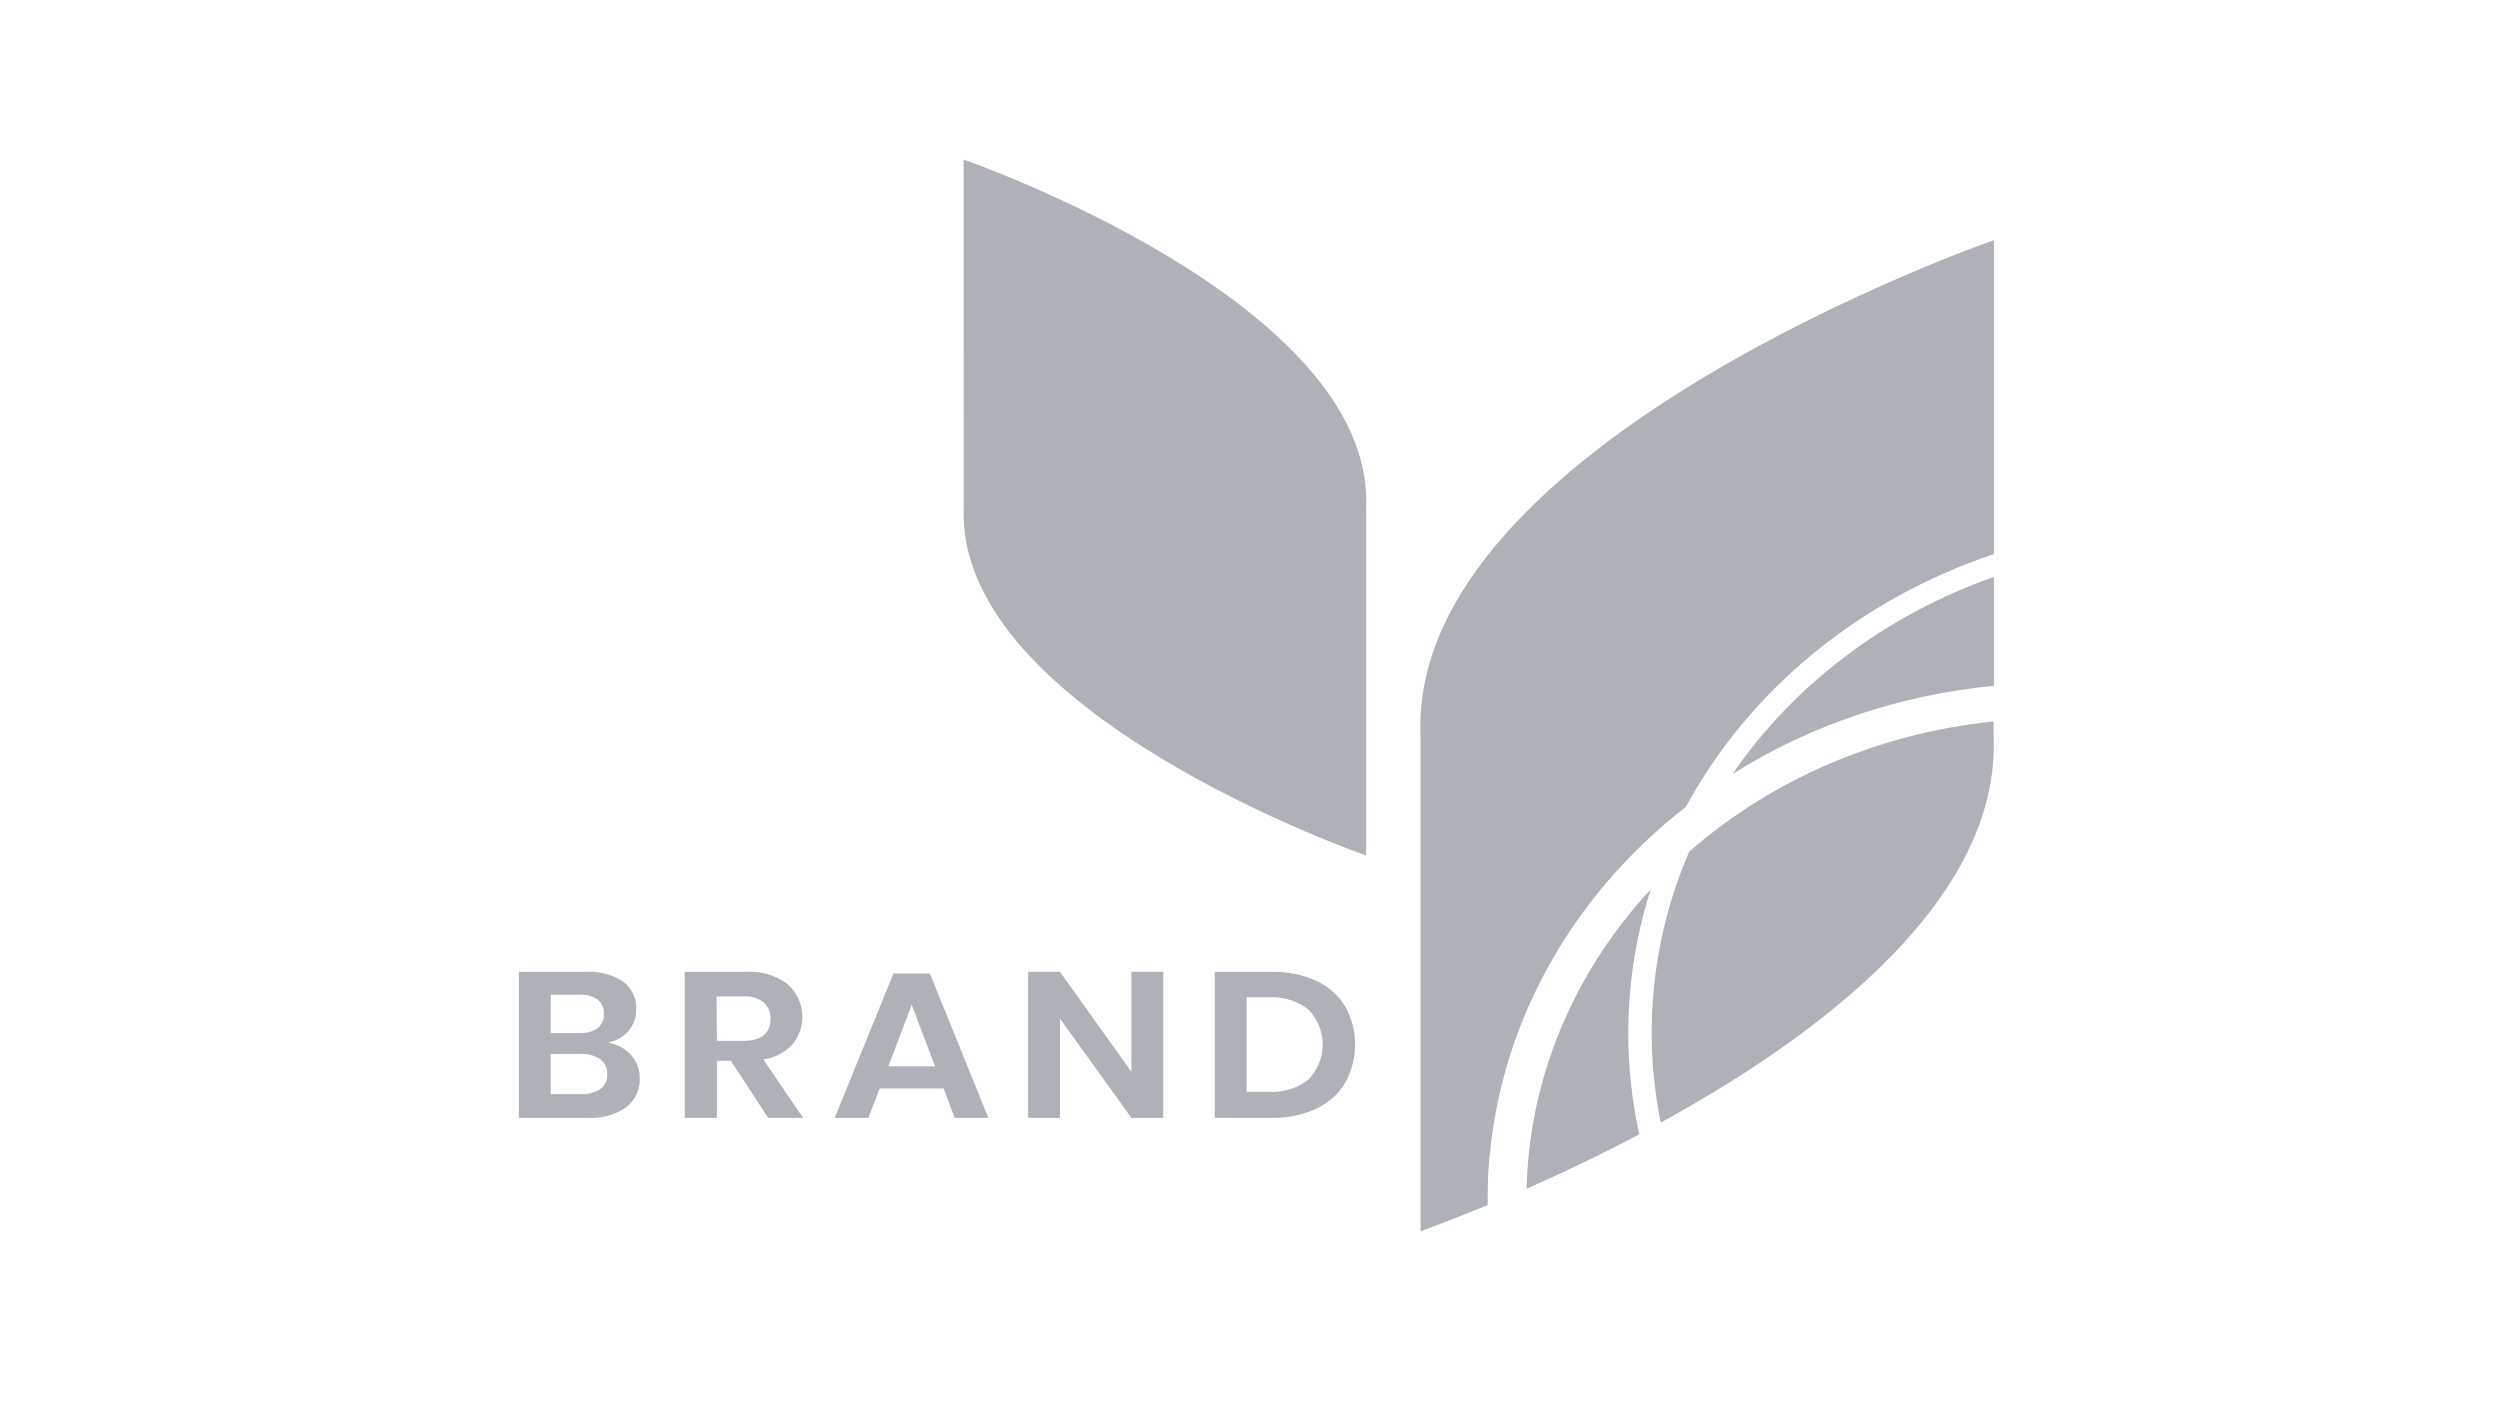
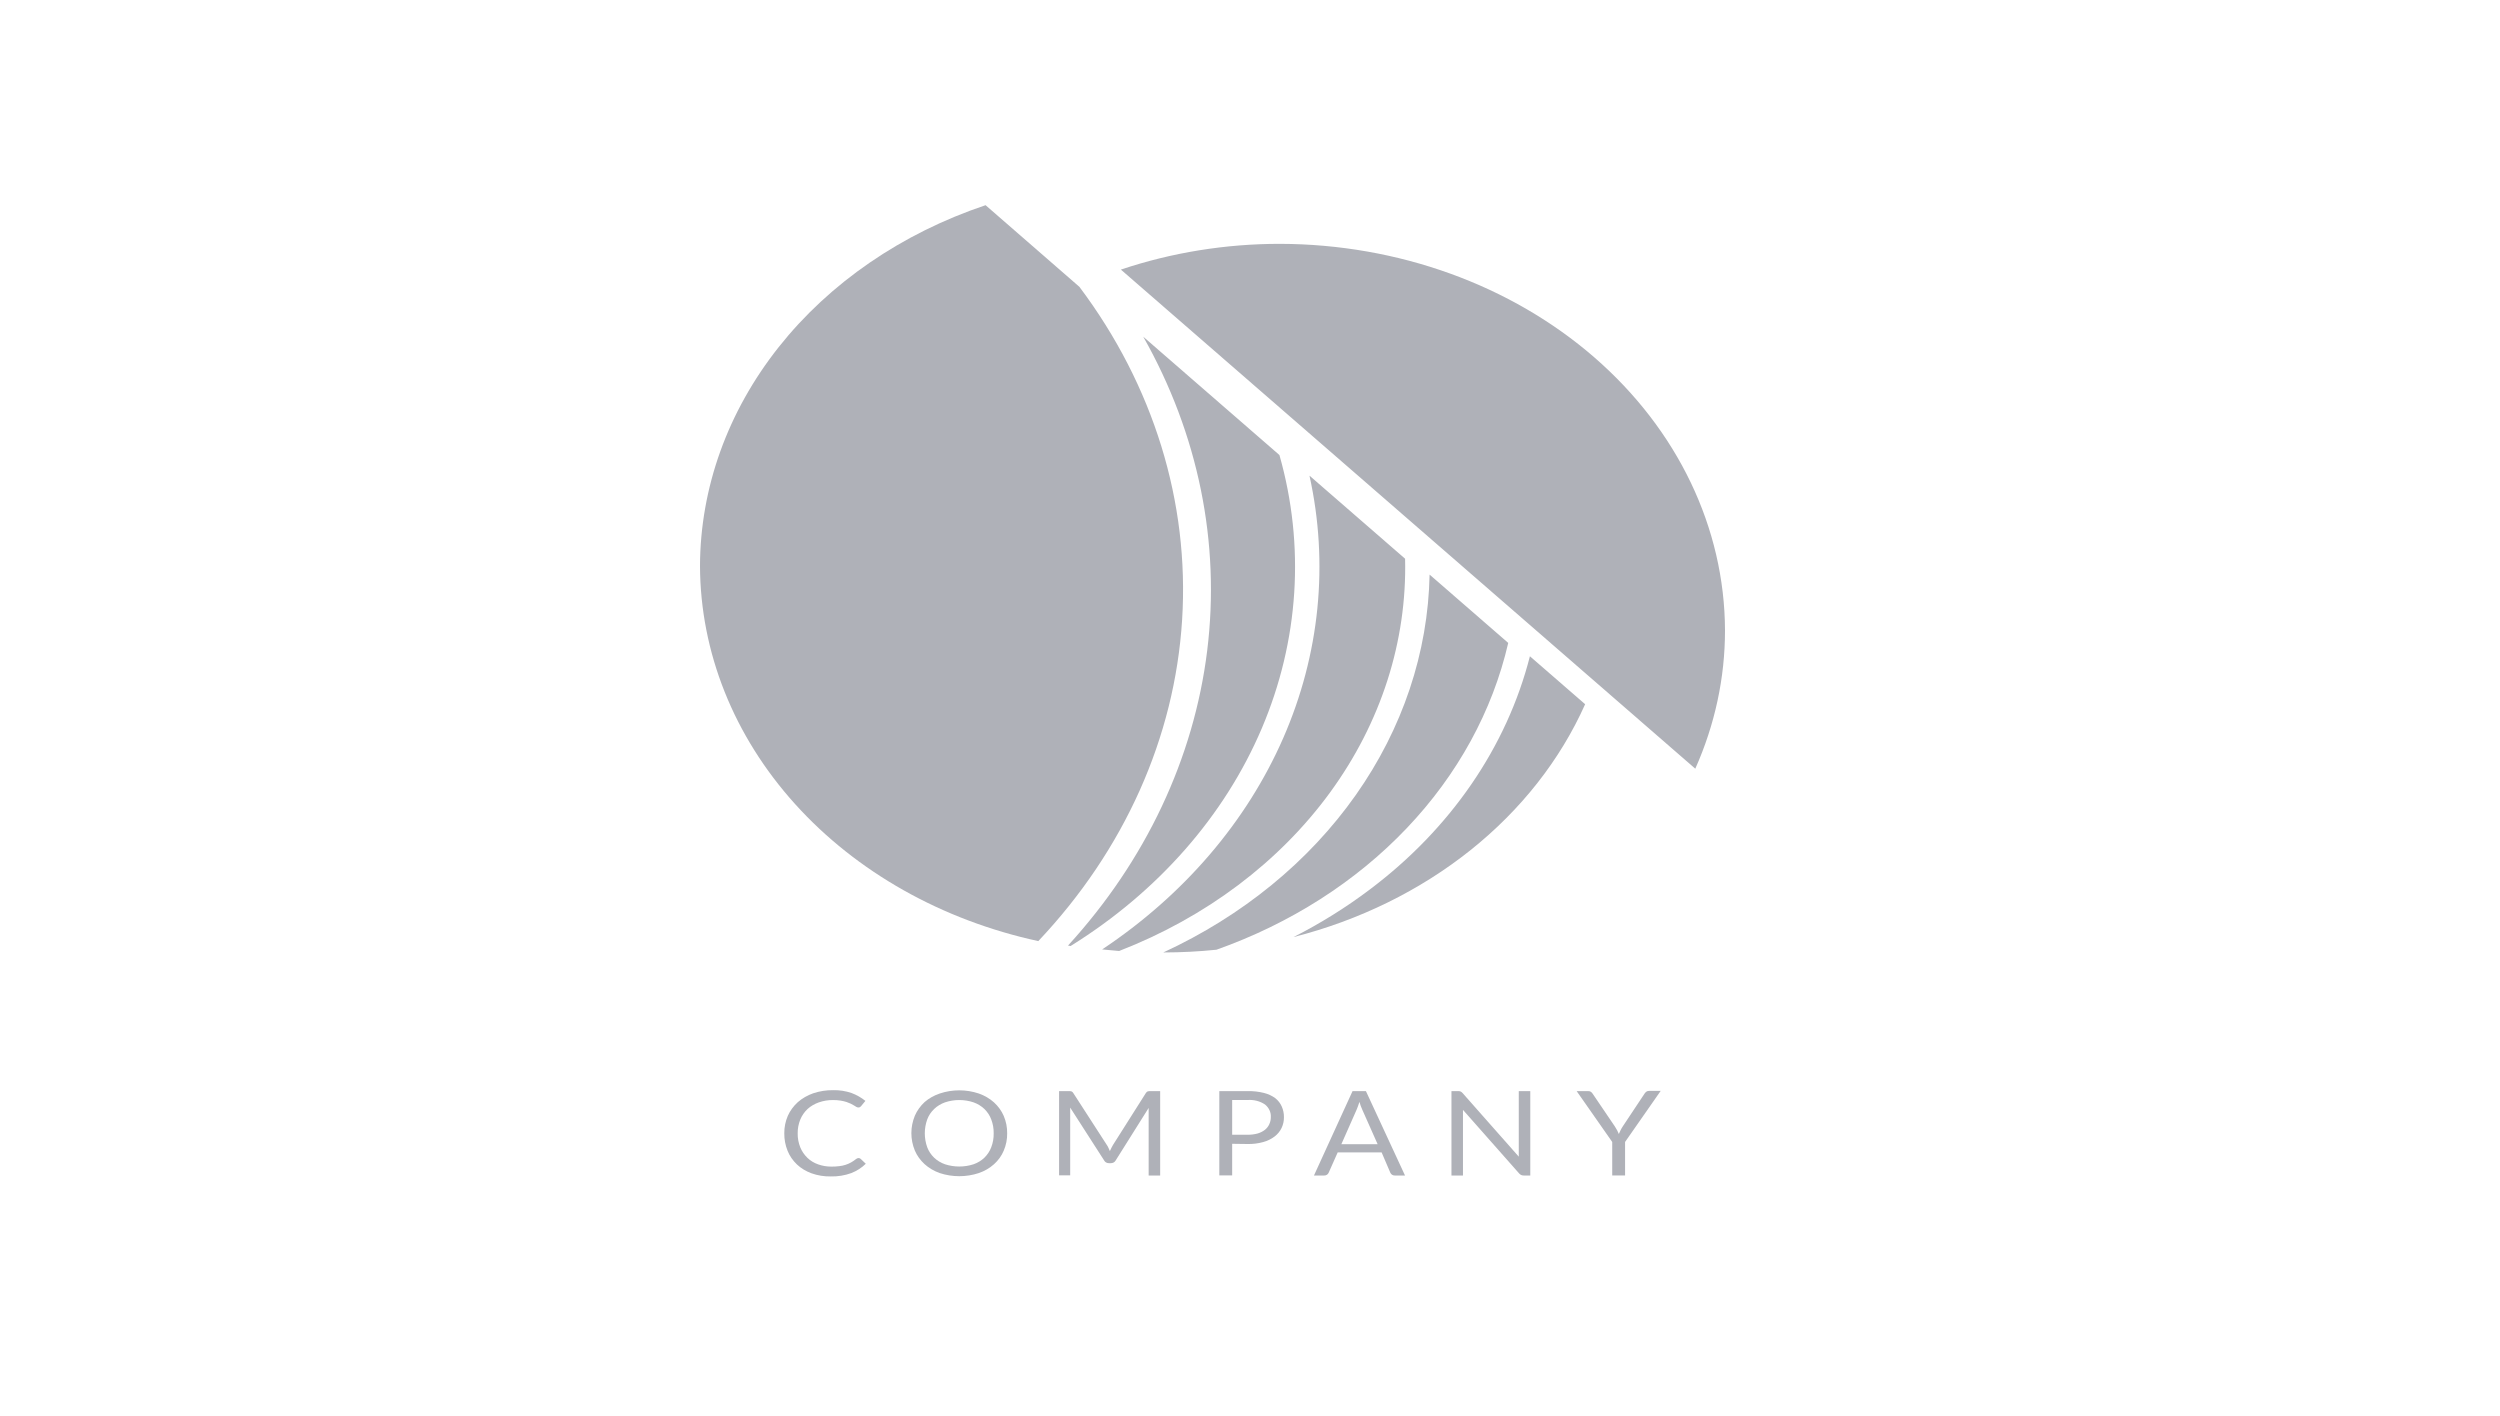
<svg xmlns="http://www.w3.org/2000/svg" width="106" height="60" viewBox="0 0 106 60" fill="none">
-   <path d="M26.757 44.735C27.001 45.011 27.13 45.357 27.124 45.712C27.136 45.944 27.091 46.175 26.993 46.389C26.895 46.602 26.745 46.793 26.555 46.946C26.082 47.274 25.496 47.434 24.904 47.397H22V41.206H24.844C25.406 41.171 25.963 41.317 26.42 41.617C26.604 41.758 26.749 41.935 26.845 42.136C26.941 42.338 26.984 42.556 26.972 42.775C26.988 43.117 26.871 43.453 26.641 43.722C26.421 43.968 26.116 44.139 25.776 44.206C26.161 44.27 26.509 44.458 26.757 44.735V44.735ZM23.351 43.801H24.567C24.843 43.819 25.117 43.746 25.34 43.595C25.431 43.519 25.502 43.425 25.547 43.32C25.593 43.215 25.611 43.102 25.601 42.99C25.609 42.878 25.591 42.766 25.546 42.661C25.502 42.556 25.432 42.462 25.343 42.385C25.114 42.229 24.831 42.155 24.547 42.176H23.351V43.801ZM25.459 46.175C25.556 46.097 25.633 46 25.683 45.891C25.733 45.782 25.754 45.664 25.746 45.546C25.753 45.426 25.731 45.307 25.68 45.197C25.629 45.087 25.551 44.989 25.452 44.911C25.214 44.749 24.922 44.67 24.626 44.687H23.351V46.39H24.643C24.933 46.405 25.221 46.329 25.459 46.175V46.175Z" fill="#AFB1B8" />
-   <path d="M32.571 47.397L30.989 44.977H30.394V47.397H29.033V41.206H31.61C32.259 41.164 32.901 41.352 33.403 41.732C33.764 42.068 33.981 42.511 34.016 42.98C34.051 43.45 33.902 43.916 33.595 44.294C33.277 44.627 32.843 44.849 32.366 44.923L34.051 47.397H32.571ZM30.394 44.133H31.507C32.28 44.133 32.667 43.821 32.667 43.196C32.675 43.068 32.653 42.94 32.605 42.821C32.556 42.701 32.48 42.592 32.383 42.5C32.138 42.314 31.824 42.224 31.507 42.249H30.381L30.394 44.133Z" fill="#AFB1B8" />
-   <path d="M40.01 46.151H37.298L36.819 47.397H35.392L37.883 41.275H39.425L41.906 47.397H40.479L40.01 46.151ZM39.647 45.213L38.656 42.6L37.665 45.213H39.647Z" fill="#AFB1B8" />
-   <path d="M49.322 47.397H47.971L44.942 43.187V47.397H43.594V41.205H44.942L47.971 45.44V41.205H49.322V47.397Z" fill="#AFB1B8" />
-   <path d="M57.033 45.915C56.753 46.382 56.328 46.763 55.81 47.007C55.222 47.279 54.569 47.413 53.911 47.397H51.506V41.206H53.911C54.568 41.19 55.22 41.321 55.81 41.587C56.328 41.825 56.754 42.202 57.033 42.666C57.311 43.17 57.456 43.726 57.456 44.291C57.456 44.855 57.311 45.411 57.033 45.915V45.915ZM55.487 45.767C55.872 45.355 56.084 44.831 56.084 44.289C56.084 43.747 55.872 43.223 55.487 42.812C55.02 42.439 54.413 42.25 53.795 42.285H52.857V46.293H53.795C54.413 46.328 55.02 46.139 55.487 45.767Z" fill="#AFB1B8" />
-   <path d="M40.856 6.767C40.856 6.767 58.294 12.795 57.925 21.518V36.272C57.925 36.272 40.499 30.241 40.862 21.518L40.856 6.767Z" fill="#AFB1B8" />
-   <path d="M73.46 32.818C76.754 30.743 80.563 29.457 84.54 29.08V24.461C79.958 26.078 76.071 29.01 73.46 32.818V32.818Z" fill="#AFB1B8" />
-   <path d="M71.482 34.209C74.177 29.24 78.85 25.405 84.54 23.493V10.185C84.54 10.185 59.705 18.772 60.23 31.194V52.2C60.23 52.2 61.337 51.816 63.078 51.096C63.078 50.425 63.078 49.747 63.157 49.067C63.671 43.3 66.665 37.956 71.482 34.209V34.209Z" fill="#AFB1B8" />
-   <path d="M69.12 42.013C69.25 40.556 69.541 39.115 69.989 37.712C66.99 40.947 65.173 44.961 64.796 49.191C64.759 49.59 64.739 49.989 64.73 50.401C66.14 49.78 67.782 49.006 69.506 48.096C69.066 46.095 68.936 44.047 69.12 42.013V42.013Z" fill="#AFB1B8" />
-   <path d="M70.108 42.089C69.942 43.929 70.045 45.781 70.415 47.597C77.2 43.879 84.824 38.136 84.53 31.194V30.589C79.682 31.086 75.147 33.026 71.62 36.112C70.795 38.024 70.285 40.039 70.108 42.089V42.089Z" fill="#AFB1B8" />
+   <path d="M36.406 49.101C36.422 49.102 36.438 49.105 36.452 49.111C36.467 49.116 36.48 49.124 36.491 49.135L36.709 49.343C36.539 49.512 36.33 49.647 36.095 49.739C35.82 49.839 35.524 49.888 35.226 49.881C34.945 49.886 34.667 49.841 34.408 49.748C34.174 49.663 33.964 49.536 33.791 49.374C33.616 49.206 33.48 49.01 33.394 48.796C33.298 48.557 33.251 48.306 33.254 48.054C33.251 47.8 33.301 47.548 33.404 47.31C33.5 47.095 33.643 46.899 33.827 46.732C34.013 46.569 34.236 46.441 34.481 46.355C34.75 46.265 35.036 46.22 35.324 46.223C35.591 46.217 35.857 46.258 36.106 46.344C36.322 46.425 36.52 46.538 36.693 46.678L36.51 46.9C36.497 46.916 36.481 46.93 36.464 46.941C36.442 46.953 36.416 46.959 36.39 46.957C36.362 46.956 36.334 46.947 36.311 46.934L36.213 46.874L36.076 46.798C36.017 46.77 35.956 46.746 35.894 46.725C35.813 46.7 35.73 46.68 35.645 46.666C35.538 46.649 35.43 46.641 35.321 46.642C35.114 46.64 34.908 46.674 34.716 46.742C34.537 46.805 34.375 46.9 34.241 47.021C34.105 47.15 34.001 47.302 33.933 47.467C33.856 47.655 33.819 47.854 33.822 48.054C33.818 48.257 33.856 48.459 33.933 48.651C34 48.815 34.103 48.965 34.236 49.094C34.361 49.215 34.516 49.309 34.688 49.369C34.867 49.433 35.057 49.465 35.25 49.464C35.361 49.465 35.473 49.459 35.583 49.445C35.763 49.426 35.935 49.372 36.087 49.286C36.163 49.242 36.236 49.193 36.303 49.139C36.331 49.116 36.367 49.103 36.406 49.101V49.101Z" fill="#AFB1B8" />
+   <path d="M42.704 48.054C42.708 48.305 42.658 48.555 42.557 48.791C42.468 49.004 42.328 49.199 42.146 49.363C41.965 49.526 41.745 49.654 41.502 49.738C40.968 49.915 40.378 49.915 39.844 49.738C39.603 49.653 39.385 49.524 39.204 49.361C39.022 49.195 38.881 48.999 38.789 48.783C38.593 48.306 38.593 47.785 38.789 47.308C38.882 47.092 39.023 46.895 39.204 46.727C39.386 46.569 39.604 46.446 39.844 46.365C40.377 46.185 40.969 46.185 41.502 46.365C41.744 46.45 41.963 46.578 42.145 46.741C42.325 46.906 42.465 47.1 42.557 47.312C42.658 47.55 42.708 47.801 42.704 48.054ZM42.132 48.054C42.136 47.853 42.101 47.653 42.028 47.462C41.967 47.298 41.868 47.147 41.736 47.019C41.609 46.897 41.451 46.801 41.276 46.739C40.888 46.609 40.458 46.609 40.071 46.739C39.895 46.801 39.738 46.897 39.61 47.019C39.477 47.146 39.376 47.297 39.315 47.462C39.177 47.847 39.177 48.26 39.315 48.646C39.377 48.81 39.477 48.961 39.61 49.089C39.738 49.21 39.895 49.305 40.071 49.366C40.459 49.492 40.887 49.492 41.276 49.366C41.451 49.305 41.608 49.21 41.736 49.089C41.867 48.96 41.966 48.809 42.028 48.646C42.101 48.455 42.136 48.255 42.132 48.054V48.054Z" fill="#AFB1B8" />
+   <path d="M47.001 48.675L47.059 48.807C47.08 48.76 47.099 48.717 47.121 48.675C47.142 48.63 47.166 48.587 47.192 48.544L48.585 46.344C48.613 46.306 48.637 46.282 48.664 46.275C48.702 46.265 48.74 46.261 48.779 46.263H49.191V49.843H48.703V47.211C48.703 47.178 48.703 47.14 48.703 47.099C48.7 47.059 48.7 47.017 48.703 46.976L47.301 49.208C47.283 49.241 47.255 49.269 47.219 49.289C47.183 49.309 47.142 49.319 47.099 49.319H47.02C46.978 49.319 46.936 49.309 46.9 49.289C46.864 49.27 46.836 49.241 46.819 49.208L45.376 46.962C45.376 47.005 45.376 47.047 45.376 47.09C45.376 47.133 45.376 47.17 45.376 47.204V49.835H44.905V46.263H45.316C45.355 46.261 45.394 46.265 45.431 46.275C45.465 46.29 45.492 46.314 45.507 46.344L46.93 48.547C46.958 48.587 46.982 48.63 47.001 48.675V48.675Z" fill="#AFB1B8" />
+   <path d="M52.244 48.497V49.838H51.699V46.263H52.915C53.145 46.259 53.373 46.286 53.594 46.341C53.77 46.385 53.934 46.461 54.074 46.564C54.195 46.661 54.288 46.781 54.346 46.915C54.411 47.06 54.442 47.216 54.439 47.372C54.441 47.529 54.407 47.684 54.338 47.829C54.273 47.966 54.172 48.088 54.044 48.187C53.904 48.294 53.739 48.375 53.561 48.423C53.349 48.482 53.127 48.51 52.904 48.506L52.244 48.497ZM52.244 48.113H52.904C53.047 48.115 53.19 48.096 53.327 48.059C53.439 48.026 53.543 47.973 53.632 47.905C53.714 47.839 53.777 47.758 53.817 47.668C53.862 47.572 53.884 47.47 53.883 47.367C53.889 47.268 53.871 47.168 53.828 47.076C53.786 46.983 53.721 46.9 53.638 46.832C53.429 46.69 53.168 46.622 52.904 46.64H52.244V48.113Z" fill="#AFB1B8" />
+   <path d="M59.573 49.842H59.142C59.099 49.844 59.057 49.832 59.022 49.809C58.991 49.787 58.967 49.758 58.951 49.726L58.581 48.862H56.718L56.334 49.726C56.32 49.758 56.296 49.786 56.266 49.807C56.231 49.831 56.188 49.844 56.143 49.842H55.712L57.348 46.263H57.915L59.573 49.842ZM56.874 48.513H58.411L57.763 47.056C57.713 46.947 57.672 46.834 57.64 46.72L57.577 46.907C57.558 46.964 57.536 47.016 57.517 47.059L56.874 48.513Z" fill="#AFB1B8" />
+   <path d="M61.929 46.279C61.961 46.295 61.989 46.317 62.011 46.343L64.396 49.042C64.396 48.999 64.396 48.956 64.396 48.916C64.396 48.876 64.396 48.836 64.396 48.798V46.263H64.884V49.842H64.612C64.573 49.843 64.534 49.836 64.5 49.821C64.466 49.804 64.436 49.782 64.412 49.755L62.03 47.059C62.032 47.1 62.032 47.141 62.03 47.182C62.03 47.222 62.03 47.258 62.03 47.291V49.842H61.542V46.263H61.831C61.864 46.262 61.898 46.268 61.929 46.279V46.279Z" fill="#AFB1B8" />
+   <path d="M68.903 48.419V49.84H68.358V48.419L66.85 46.263H67.338C67.38 46.261 67.422 46.272 67.455 46.294C67.485 46.317 67.51 46.344 67.529 46.374L68.472 47.765C68.51 47.824 68.543 47.879 68.57 47.931C68.598 47.983 68.62 48.033 68.639 48.082L68.709 47.928C68.736 47.872 68.767 47.818 68.802 47.765L69.732 46.365C69.751 46.337 69.775 46.312 69.803 46.289C69.835 46.265 69.877 46.252 69.92 46.254H70.413L68.903 48.419Z" fill="#AFB1B8" />
+   <path d="M46.731 40.256C46.968 40.282 47.209 40.303 47.451 40.322C51.13 38.893 54.242 36.552 56.399 33.594C58.555 30.636 59.66 27.191 59.576 23.69L55.522 20.168C56.346 23.895 55.96 27.748 54.408 31.296C52.855 34.844 50.197 37.946 46.731 40.256V40.256Z" fill="#AFB1B8" />
+   <path d="M45.284 40.092L45.393 40.111C49.097 37.809 51.92 34.595 53.499 30.884C55.078 27.173 55.339 23.135 54.248 19.294L48.474 14.277C50.809 18.401 51.749 23.016 51.185 27.586C50.62 32.156 48.574 36.493 45.284 40.092V40.092Z" fill="#AFB1B8" />
+   <path d="M64.868 27.826C63.887 31.673 61.504 35.142 58.074 37.719C57.072 38.475 55.991 39.15 54.845 39.732C57.639 39.019 60.206 37.758 62.35 36.046C64.494 34.334 66.157 32.217 67.21 29.859L64.868 27.826Z" fill="#AFB1B8" />
+   <path d="M63.949 27.26L60.615 24.363C60.551 27.666 59.47 30.894 57.484 33.711C55.499 36.529 52.681 38.833 49.324 40.384H49.341C50.089 40.383 50.836 40.345 51.579 40.268C54.716 39.155 57.488 37.385 59.646 35.115C61.805 32.846 63.283 30.147 63.949 27.26V27.26Z" fill="#AFB1B8" />
+   <path d="M45.766 12.161L41.788 8.7C38.232 9.894 35.174 11.993 33.013 14.722C30.853 17.451 29.691 20.683 29.68 23.996V23.996C29.693 27.656 31.111 31.208 33.709 34.089C36.307 36.97 39.937 39.016 44.024 39.903C47.672 36.041 49.809 31.269 50.122 26.28C50.435 21.291 48.909 16.345 45.766 12.161V12.161Z" fill="#AFB1B8" />
+   <path d="M73.14 26.727C73.126 22.385 71.134 18.224 67.6 15.153C64.066 12.083 59.276 10.352 54.278 10.339V10.339C51.969 10.337 49.679 10.708 47.525 11.431L71.88 32.593C72.714 30.722 73.141 28.733 73.14 26.727V26.727Z" fill="#AFB1B8" />
</svg>
